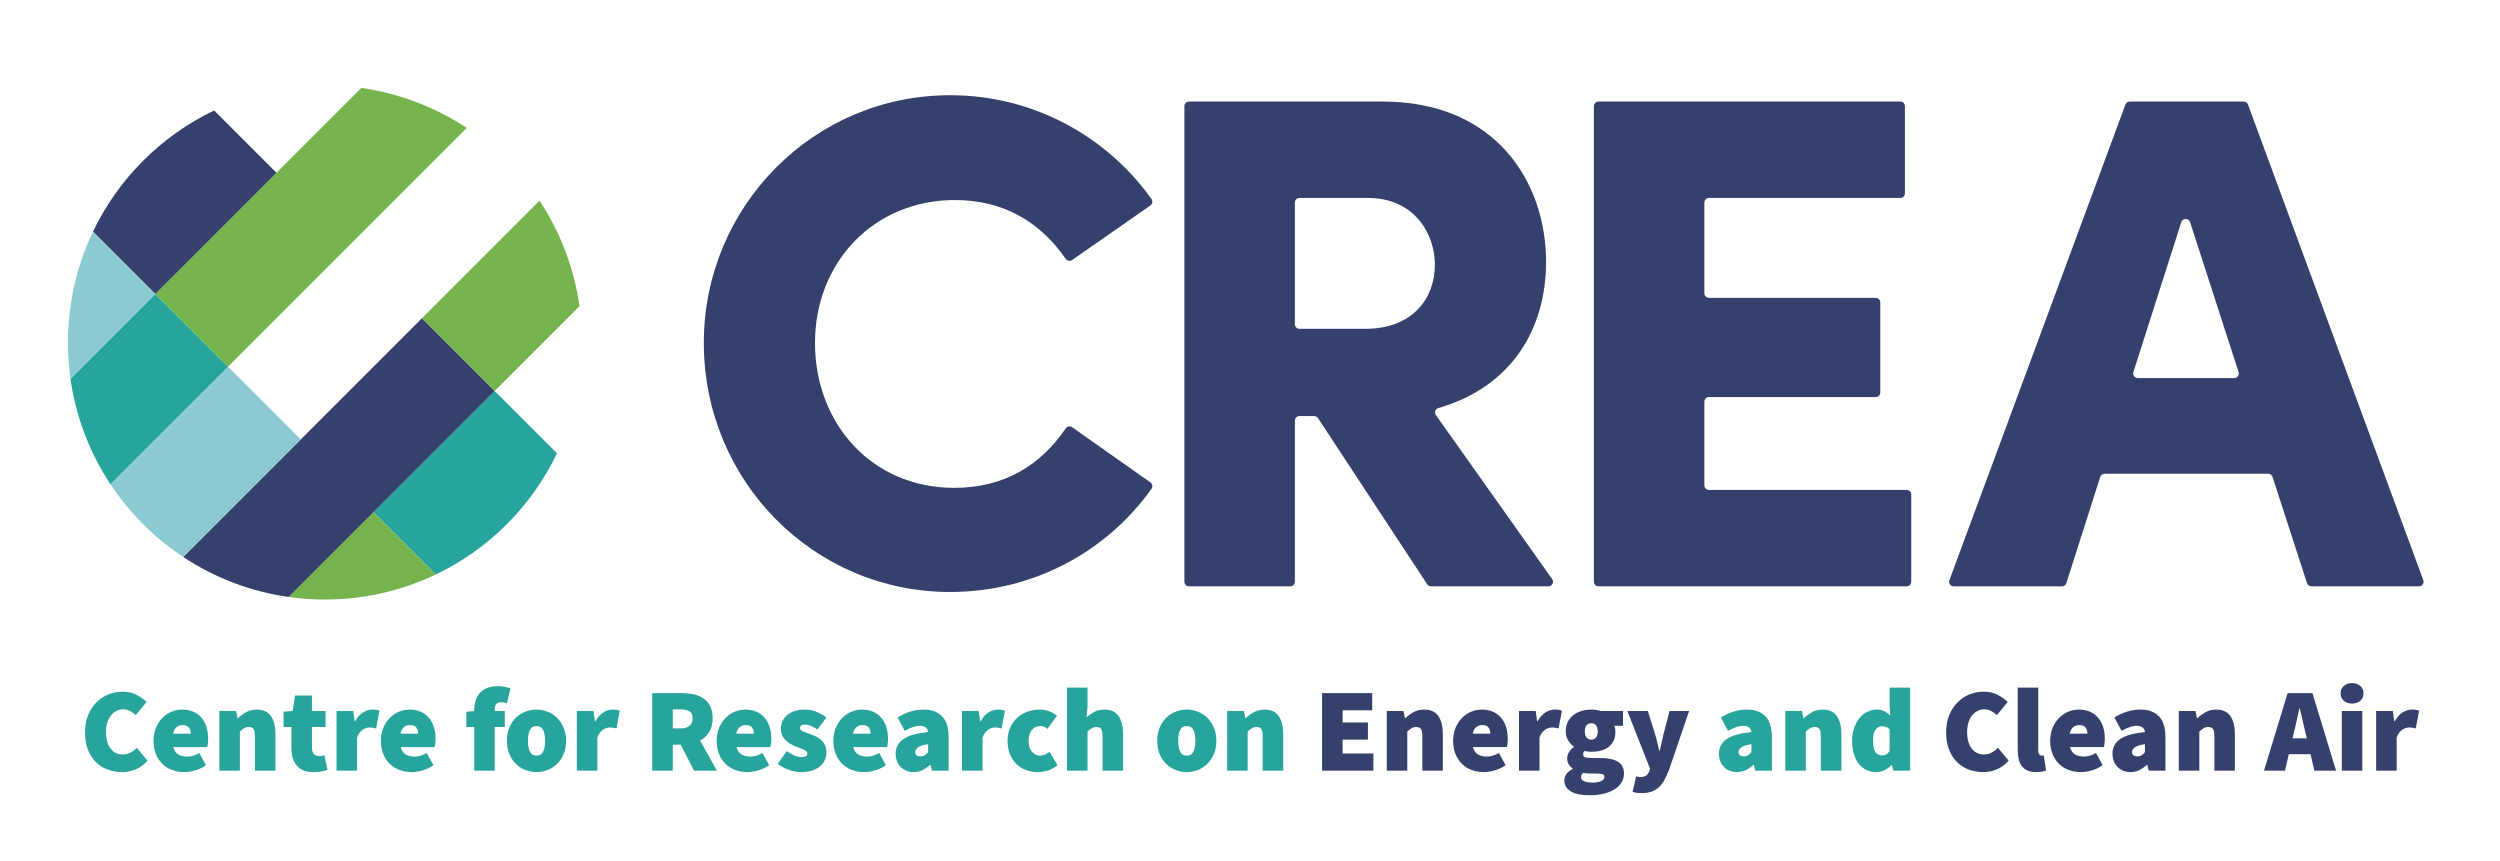
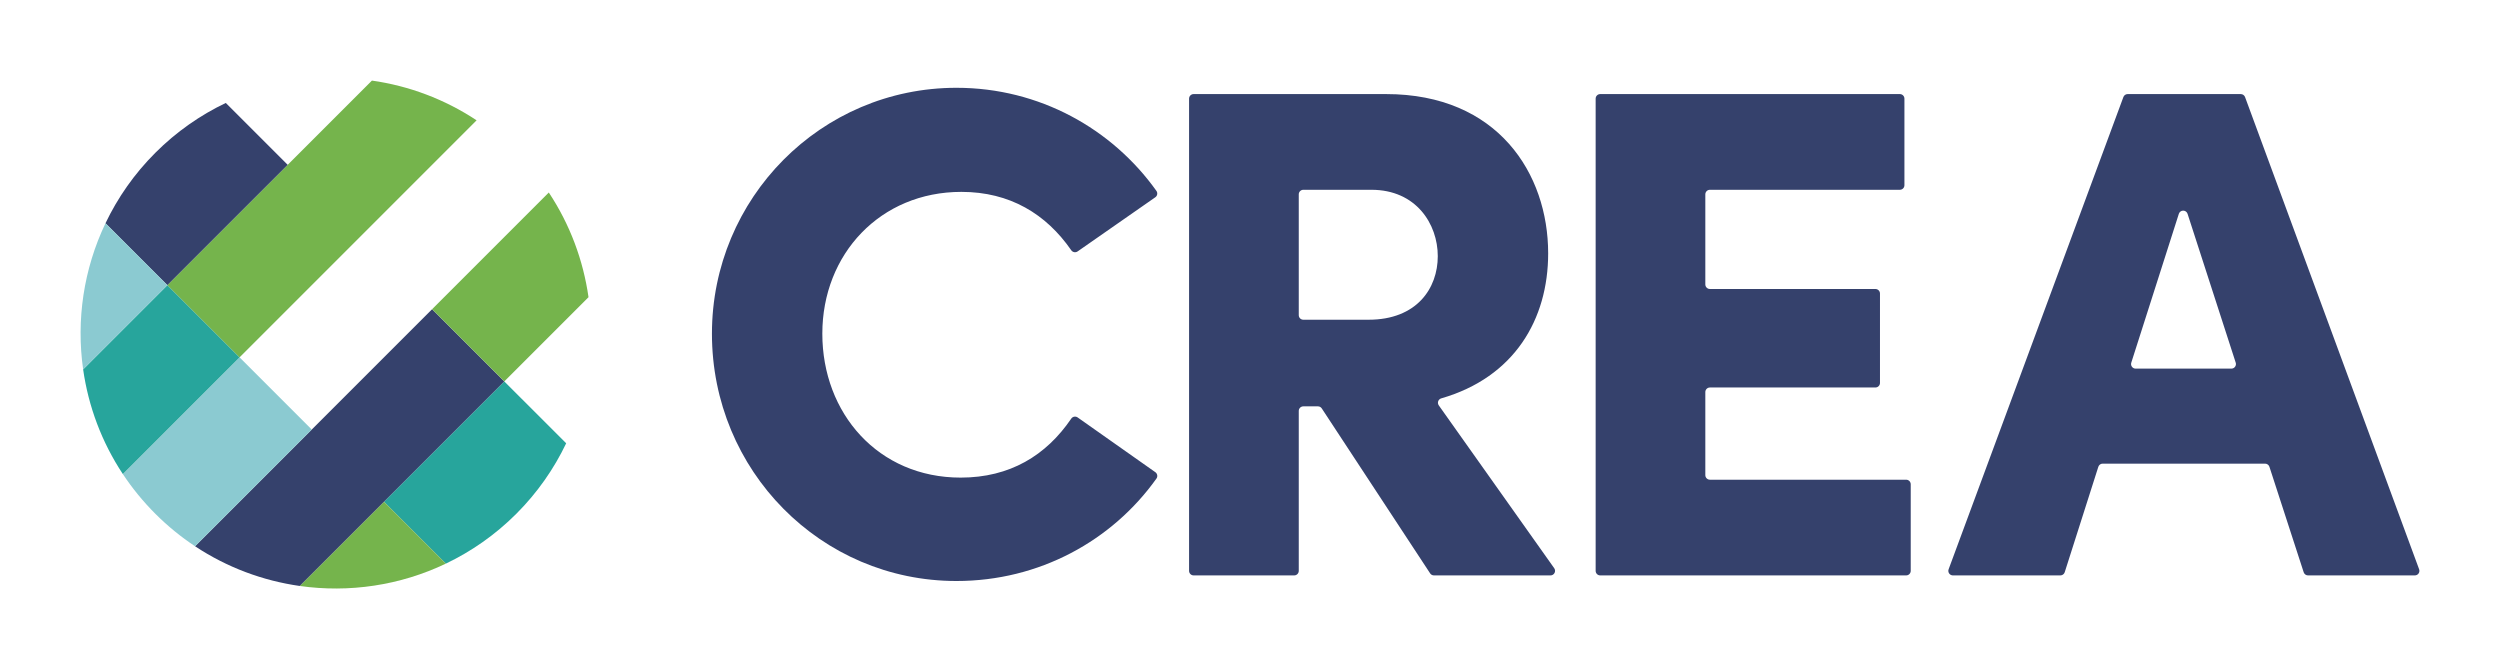
- <svg xmlns="http://www.w3.org/2000/svg" width="100%" height="100%" viewBox="0 0 154 53" xml:space="preserve" style="fill-rule:evenodd;clip-rule:evenodd;stroke-linejoin:round;stroke-miterlimit:2;">
-   <g id="Layer-1">
-     <g>
-       <g>
-         <g>
-           <path d="M30.471,24.083l-7.466,7.465l3.84,3.84c1.581,-0.755 3.063,-1.784 4.373,-3.093c1.309,-1.309 2.338,-2.792 3.093,-4.373l-3.84,-3.839Z" style="fill:#27a59c;fill-rule:nonzero;" />
-           <path d="M17.779,36.774c3.061,0.435 6.223,-0.028 9.066,-1.386l-3.84,-3.84l-5.226,5.226Z" style="fill:#75b44c;fill-rule:nonzero;" />
-           <path d="M11.285,34.31l14.707,-14.707l4.479,4.48l-12.692,12.691c-2.28,-0.324 -4.503,-1.145 -6.494,-2.464Z" style="fill:#35416c;" />
-           <path d="M35.697,18.857c-0.324,-2.281 -1.145,-4.504 -2.464,-6.495l-7.241,7.241l4.479,4.48l5.226,-5.226Z" style="fill:#75b44c;fill-rule:nonzero;" />
-           <path d="M18.526,27.069l-4.479,-4.479l-7.242,7.241c0.577,0.87 1.249,1.697 2.016,2.464c0.767,0.767 1.593,1.438 2.464,2.015l7.241,-7.241Z" style="fill:#8bcad1;fill-rule:nonzero;" />
-           <path d="M4.341,23.336c0.324,2.281 1.145,4.504 2.464,6.495l7.242,-7.241l-4.48,-4.48l-5.226,5.226Z" style="fill:#27a59c;fill-rule:nonzero;" />
-           <path d="M9.567,18.11l12.692,-12.692c2.28,0.324 4.503,1.146 6.494,2.465l-14.706,14.707l-4.48,-4.48Z" style="fill:#75b44c;" />
-           <path d="M9.567,18.11l7.466,-7.465l-3.84,-3.84c-1.581,0.755 -3.063,1.784 -4.372,3.093c-1.31,1.309 -2.339,2.792 -3.093,4.372l3.839,3.84Z" style="fill:#35416c;fill-rule:nonzero;" />
-           <path d="M5.728,14.27c-1.358,2.843 -1.822,6.005 -1.387,9.066l5.226,-5.226l-3.839,-3.84Z" style="fill:#8bcad1;fill-rule:nonzero;" />
-           <path d="M43.355,21.122c0,-8.409 6.762,-15.257 15.171,-15.257c5.142,0 9.658,2.541 12.407,6.398c0.043,0.062 0.06,0.138 0.047,0.212c-0.013,0.074 -0.055,0.14 -0.117,0.183c-0.871,0.608 -3.942,2.747 -4.82,3.359c-0.062,0.043 -0.138,0.059 -0.212,0.046c-0.075,-0.014 -0.141,-0.057 -0.183,-0.119c-1.556,-2.245 -3.803,-3.621 -6.819,-3.621c-5.028,0 -8.625,3.858 -8.625,8.799c0,4.941 3.467,8.929 8.582,8.929c3.058,0 5.306,-1.376 6.862,-3.66c0.042,-0.063 0.109,-0.106 0.183,-0.12c0.075,-0.013 0.152,0.004 0.214,0.047c0.882,0.621 3.953,2.785 4.821,3.397c0.061,0.044 0.103,0.11 0.116,0.184c0.013,0.074 -0.004,0.15 -0.048,0.211c-2.749,3.856 -7.266,6.356 -12.408,6.356c-8.409,0 -15.171,-6.848 -15.171,-15.344" style="fill:#35416c;fill-rule:nonzero;" />
-           <path d="M79.764,19.972c0,0.156 0.126,0.283 0.283,0.283c0.963,0 4.051,0 4.051,0c2.991,0 4.291,-1.951 4.291,-3.944c0,-1.994 -1.343,-4.118 -4.118,-4.118l-4.224,0c-0.075,0 -0.147,0.03 -0.2,0.083c-0.054,0.053 -0.083,0.125 -0.083,0.2c0,1.249 0,6.248 0,7.496Zm1.427,5.786c-0.052,-0.08 -0.141,-0.128 -0.237,-0.128c-0.22,0 -0.63,0 -0.907,0c-0.075,0 -0.147,0.03 -0.2,0.083c-0.054,0.053 -0.083,0.125 -0.083,0.2c0,1.493 0,8.43 0,9.923c0,0.156 -0.127,0.283 -0.284,0.283c-1.107,0 -5.131,0 -6.238,0c-0.157,0 -0.284,-0.127 -0.284,-0.283c0,-2.859 0,-26.439 0,-29.298c0,-0.075 0.03,-0.147 0.083,-0.2c0.053,-0.053 0.125,-0.083 0.201,-0.083l11.94,0c6.935,0 10.056,4.941 10.056,9.883c0,4.089 -2.092,7.687 -6.635,8.997c-0.087,0.025 -0.158,0.091 -0.188,0.177c-0.03,0.086 -0.017,0.182 0.036,0.257c1.113,1.572 5.883,8.298 7.163,10.103c0.061,0.086 0.069,0.2 0.02,0.294c-0.048,0.094 -0.145,0.153 -0.251,0.153c-1.62,0 -6.323,0 -7.231,0c-0.096,0 -0.185,-0.048 -0.237,-0.127c-0.73,-1.112 -5.994,-9.123 -6.724,-10.234Z" style="fill:#35416c;fill-rule:nonzero;" />
-           <path d="M117.449,30.181c0.075,0 0.147,0.03 0.201,0.083c0.053,0.054 0.083,0.126 0.083,0.201l0,5.371c0,0.156 -0.127,0.283 -0.284,0.283c-2.218,0 -16.763,0 -18.981,0c-0.157,0 -0.284,-0.127 -0.284,-0.283c0,-2.859 0,-26.439 0,-29.298c0,-0.156 0.127,-0.283 0.284,-0.283c2.191,0 16.4,0 18.591,0c0.156,0 0.283,0.127 0.283,0.283c0,1.002 0,4.37 0,5.372c0,0.156 -0.127,0.283 -0.283,0.283l-11.786,0c-0.076,0 -0.148,0.03 -0.201,0.083c-0.053,0.053 -0.083,0.125 -0.083,0.2l0,5.589c0,0.075 0.03,0.147 0.083,0.2c0.053,0.053 0.125,0.083 0.201,0.083l10.269,0c0.075,0 0.147,0.03 0.2,0.083c0.054,0.053 0.083,0.125 0.083,0.2c0,1.024 0,4.522 0,5.545c0,0.076 -0.029,0.148 -0.083,0.201c-0.053,0.053 -0.125,0.083 -0.2,0.083c-1.525,0 -8.744,0 -10.269,0c-0.157,0 -0.284,0.127 -0.284,0.283c0,0.975 0,4.18 0,5.155c0,0.156 0.127,0.283 0.284,0.283c1.695,0 10.48,0 12.176,0Z" style="fill:#35416c;fill-rule:nonzero;" />
-           <path d="M137.627,23.289c0.091,0 0.176,-0.043 0.229,-0.116c0.054,-0.074 0.069,-0.168 0.041,-0.254c-0.484,-1.495 -2.297,-7.096 -2.989,-9.237c-0.038,-0.117 -0.147,-0.196 -0.27,-0.196c-0.124,0 -0.232,0.08 -0.27,0.197c-0.684,2.142 -2.474,7.744 -2.951,9.237c-0.028,0.086 -0.013,0.18 0.041,0.253c0.053,0.073 0.138,0.116 0.229,0.116c1.186,0 4.752,0 5.94,0Zm2.361,6.091c-0.038,-0.117 -0.147,-0.196 -0.27,-0.196c-1.334,0 -8.738,0 -10.076,0c-0.123,0 -0.233,0.08 -0.27,0.198c-0.32,1.004 -1.765,5.536 -2.085,6.54c-0.037,0.118 -0.147,0.197 -0.27,0.197c-0.998,0 -5.315,0 -6.668,0c-0.092,0 -0.179,-0.045 -0.232,-0.121c-0.053,-0.076 -0.066,-0.173 -0.033,-0.26c1.222,-3.303 9.979,-26.965 10.843,-29.298c0.041,-0.111 0.147,-0.185 0.266,-0.185c1.049,0 5.966,0 7.017,0c0.118,0 0.224,0.074 0.266,0.185c0.86,2.335 9.583,25.997 10.8,29.298c0.032,0.087 0.02,0.184 -0.033,0.26c-0.053,0.076 -0.14,0.121 -0.233,0.121c-1.347,0 -5.635,0 -6.626,0c-0.123,0 -0.232,-0.079 -0.27,-0.195c-0.325,-1.002 -1.801,-5.542 -2.126,-6.544Z" style="fill:#35416c;fill-rule:nonzero;" />
+ <svg xmlns="http://www.w3.org/2000/svg" width="155.111" height="41.514" viewBox="0 0 155.111 41.514" xml:space="preserve" style="clip-rule:evenodd;fill-rule:evenodd;stroke-linejoin:round;stroke-miterlimit:2" version="1.1" id="svg119">
+   <defs id="defs123" />
+   <g id="Layer-1" transform="translate(0.8169338,-0.418)">
+     <g id="g40">
+       <g id="g38">
+         <g id="g36">
+           <path d="m 30.471,24.083 -7.466,7.465 3.84,3.84 c 1.581,-0.755 3.063,-1.784 4.373,-3.093 1.309,-1.309 2.338,-2.792 3.093,-4.373 z" style="fill:#27a59c;fill-rule:nonzero" id="path10" />
+           <path d="m 17.779,36.774 c 3.061,0.435 6.223,-0.028 9.066,-1.386 l -3.84,-3.84 z" style="fill:#75b44c;fill-rule:nonzero" id="path12" />
+           <path d="m 11.285,34.31 14.707,-14.707 4.479,4.48 -12.692,12.691 C 15.499,36.45 13.276,35.629 11.285,34.31 Z" style="fill:#35416c" id="path14" />
+           <path d="m 35.697,18.857 c -0.324,-2.281 -1.145,-4.504 -2.464,-6.495 l -7.241,7.241 4.479,4.48 z" style="fill:#75b44c;fill-rule:nonzero" id="path16" />
+           <path d="M 18.526,27.069 14.047,22.59 6.805,29.831 c 0.577,0.87 1.249,1.697 2.016,2.464 0.767,0.767 1.593,1.438 2.464,2.015 z" style="fill:#8bcad1;fill-rule:nonzero" id="path18" />
+           <path d="m 4.341,23.336 c 0.324,2.281 1.145,4.504 2.464,6.495 l 7.242,-7.241 -4.48,-4.48 z" style="fill:#27a59c;fill-rule:nonzero" id="path20" />
+           <path d="M 9.567,18.11 22.259,5.418 c 2.28,0.324 4.503,1.146 6.494,2.465 L 14.047,22.59 Z" style="fill:#75b44c" id="path22" />
+           <path d="m 9.567,18.11 7.466,-7.465 -3.84,-3.84 C 11.612,7.56 10.13,8.589 8.821,9.898 7.511,11.207 6.482,12.69 5.728,14.27 Z" style="fill:#35416c;fill-rule:nonzero" id="path24" />
+           <path d="M 5.728,14.27 C 4.37,17.113 3.906,20.275 4.341,23.336 L 9.567,18.11 Z" style="fill:#8bcad1;fill-rule:nonzero" id="path26" />
+           <path d="m 43.355,21.122 c 0,-8.409 6.762,-15.257 15.171,-15.257 5.142,0 9.658,2.541 12.407,6.398 0.043,0.062 0.06,0.138 0.047,0.212 -0.013,0.074 -0.055,0.14 -0.117,0.183 -0.871,0.608 -3.942,2.747 -4.82,3.359 -0.062,0.043 -0.138,0.059 -0.212,0.046 -0.075,-0.014 -0.141,-0.057 -0.183,-0.119 -1.556,-2.245 -3.803,-3.621 -6.819,-3.621 -5.028,0 -8.625,3.858 -8.625,8.799 0,4.941 3.467,8.929 8.582,8.929 3.058,0 5.306,-1.376 6.862,-3.66 0.042,-0.063 0.109,-0.106 0.183,-0.12 0.075,-0.013 0.152,0.004 0.214,0.047 0.882,0.621 3.953,2.785 4.821,3.397 0.061,0.044 0.103,0.11 0.116,0.184 0.013,0.074 -0.004,0.15 -0.048,0.211 -2.749,3.856 -7.266,6.356 -12.408,6.356 -8.409,0 -15.171,-6.848 -15.171,-15.344" style="fill:#35416c;fill-rule:nonzero" id="path28" />
+           <path d="m 79.764,19.972 c 0,0.156 0.126,0.283 0.283,0.283 0.963,0 4.051,0 4.051,0 2.991,0 4.291,-1.951 4.291,-3.944 0,-1.994 -1.343,-4.118 -4.118,-4.118 h -4.224 c -0.075,0 -0.147,0.03 -0.2,0.083 -0.054,0.053 -0.083,0.125 -0.083,0.2 0,1.249 0,6.248 0,7.496 z m 1.427,5.786 c -0.052,-0.08 -0.141,-0.128 -0.237,-0.128 -0.22,0 -0.63,0 -0.907,0 -0.075,0 -0.147,0.03 -0.2,0.083 -0.054,0.053 -0.083,0.125 -0.083,0.2 0,1.493 0,8.43 0,9.923 0,0.156 -0.127,0.283 -0.284,0.283 -1.107,0 -5.131,0 -6.238,0 -0.157,0 -0.284,-0.127 -0.284,-0.283 0,-2.859 0,-26.439 0,-29.298 0,-0.075 0.03,-0.147 0.083,-0.2 0.053,-0.053 0.125,-0.083 0.201,-0.083 h 11.94 c 6.935,0 10.056,4.941 10.056,9.883 0,4.089 -2.092,7.687 -6.635,8.997 -0.087,0.025 -0.158,0.091 -0.188,0.177 -0.03,0.086 -0.017,0.182 0.036,0.257 1.113,1.572 5.883,8.298 7.163,10.103 0.061,0.086 0.069,0.2 0.02,0.294 -0.048,0.094 -0.145,0.153 -0.251,0.153 -1.62,0 -6.323,0 -7.231,0 -0.096,0 -0.185,-0.048 -0.237,-0.127 -0.73,-1.112 -5.994,-9.123 -6.724,-10.234 z" style="fill:#35416c;fill-rule:nonzero" id="path30" />
+           <path d="m 117.449,30.181 c 0.075,0 0.147,0.03 0.201,0.083 0.053,0.054 0.083,0.126 0.083,0.201 v 5.371 c 0,0.156 -0.127,0.283 -0.284,0.283 -2.218,0 -16.763,0 -18.981,0 -0.157,0 -0.284,-0.127 -0.284,-0.283 0,-2.859 0,-26.439 0,-29.298 0,-0.156 0.127,-0.283 0.284,-0.283 2.191,0 16.4,0 18.591,0 0.156,0 0.283,0.127 0.283,0.283 0,1.002 0,4.37 0,5.372 0,0.156 -0.127,0.283 -0.283,0.283 h -11.786 c -0.076,0 -0.148,0.03 -0.201,0.083 -0.053,0.053 -0.083,0.125 -0.083,0.2 v 5.589 c 0,0.075 0.03,0.147 0.083,0.2 0.053,0.053 0.125,0.083 0.201,0.083 h 10.269 c 0.075,0 0.147,0.03 0.2,0.083 0.054,0.053 0.083,0.125 0.083,0.2 0,1.024 0,4.522 0,5.545 0,0.076 -0.029,0.148 -0.083,0.201 -0.053,0.053 -0.125,0.083 -0.2,0.083 -1.525,0 -8.744,0 -10.269,0 -0.157,0 -0.284,0.127 -0.284,0.283 0,0.975 0,4.18 0,5.155 0,0.156 0.127,0.283 0.284,0.283 1.695,0 10.48,0 12.176,0 z" style="fill:#35416c;fill-rule:nonzero" id="path32" />
+           <path d="m 137.627,23.289 c 0.091,0 0.176,-0.043 0.229,-0.116 0.054,-0.074 0.069,-0.168 0.041,-0.254 -0.484,-1.495 -2.297,-7.096 -2.989,-9.237 -0.038,-0.117 -0.147,-0.196 -0.27,-0.196 -0.124,0 -0.232,0.08 -0.27,0.197 -0.684,2.142 -2.474,7.744 -2.951,9.237 -0.028,0.086 -0.013,0.18 0.041,0.253 0.053,0.073 0.138,0.116 0.229,0.116 1.186,0 4.752,0 5.94,0 z m 2.361,6.091 c -0.038,-0.117 -0.147,-0.196 -0.27,-0.196 -1.334,0 -8.738,0 -10.076,0 -0.123,0 -0.233,0.08 -0.27,0.198 -0.32,1.004 -1.765,5.536 -2.085,6.54 -0.037,0.118 -0.147,0.197 -0.27,0.197 -0.998,0 -5.315,0 -6.668,0 -0.092,0 -0.179,-0.045 -0.232,-0.121 -0.053,-0.076 -0.066,-0.173 -0.033,-0.26 1.222,-3.303 9.979,-26.965 10.843,-29.298 0.041,-0.111 0.147,-0.185 0.266,-0.185 1.049,0 5.966,0 7.017,0 0.118,0 0.224,0.074 0.266,0.185 0.86,2.335 9.583,25.997 10.8,29.298 0.032,0.087 0.02,0.184 -0.033,0.26 -0.053,0.076 -0.14,0.121 -0.233,0.121 -1.347,0 -5.635,0 -6.626,0 -0.123,0 -0.232,-0.079 -0.27,-0.195 -0.325,-1.002 -1.801,-5.542 -2.126,-6.544 z" style="fill:#35416c;fill-rule:nonzero" id="path34" />
        </g>
      </g>
    </g>
  </g>
-   <path d="M7.515,47.561c-0.304,0 -0.594,-0.05 -0.871,-0.15c-0.277,-0.101 -0.519,-0.253 -0.728,-0.456c-0.208,-0.203 -0.373,-0.458 -0.496,-0.764c-0.122,-0.307 -0.183,-0.663 -0.183,-1.07c0,-0.402 0.063,-0.758 0.191,-1.069c0.127,-0.311 0.297,-0.574 0.51,-0.787c0.214,-0.213 0.459,-0.376 0.735,-0.489c0.277,-0.112 0.568,-0.169 0.871,-0.169c0.319,0 0.603,0.063 0.853,0.188c0.25,0.125 0.461,0.273 0.632,0.445l-0.661,0.808c-0.118,-0.103 -0.239,-0.187 -0.364,-0.254c-0.125,-0.066 -0.268,-0.099 -0.43,-0.099c-0.142,0 -0.276,0.032 -0.401,0.096c-0.125,0.063 -0.235,0.154 -0.33,0.272c-0.096,0.117 -0.172,0.262 -0.228,0.433c-0.057,0.172 -0.085,0.365 -0.085,0.581c0,0.451 0.094,0.796 0.283,1.036c0.189,0.24 0.437,0.361 0.746,0.361c0.186,0 0.352,-0.041 0.496,-0.122c0.145,-0.081 0.269,-0.177 0.371,-0.29l0.662,0.794c-0.206,0.235 -0.442,0.411 -0.709,0.529c-0.267,0.118 -0.555,0.176 -0.864,0.176Z" style="fill:#27a59c;fill-rule:nonzero;" />
-   <path d="M11.352,47.561c-0.27,0 -0.52,-0.043 -0.75,-0.128c-0.23,-0.086 -0.43,-0.211 -0.599,-0.375c-0.169,-0.164 -0.303,-0.366 -0.401,-0.607c-0.098,-0.24 -0.147,-0.512 -0.147,-0.815c0,-0.299 0.051,-0.568 0.151,-0.805c0.101,-0.238 0.233,-0.44 0.397,-0.607c0.164,-0.166 0.352,-0.294 0.562,-0.382c0.211,-0.088 0.429,-0.132 0.654,-0.132c0.27,0 0.505,0.046 0.706,0.14c0.201,0.093 0.368,0.22 0.5,0.382c0.132,0.161 0.231,0.35 0.298,0.566c0.066,0.215 0.099,0.446 0.099,0.691c0,0.112 -0.006,0.218 -0.019,0.316c-0.012,0.098 -0.023,0.169 -0.033,0.213l-2.094,0c0.058,0.22 0.164,0.373 0.316,0.459c0.151,0.086 0.33,0.129 0.536,0.129c0.128,0 0.251,-0.019 0.371,-0.055c0.12,-0.037 0.247,-0.092 0.379,-0.166l0.411,0.75c-0.2,0.142 -0.422,0.249 -0.665,0.32c-0.242,0.071 -0.466,0.106 -0.672,0.106Zm-0.691,-2.366l1.088,0c0,-0.142 -0.036,-0.266 -0.107,-0.372c-0.071,-0.105 -0.202,-0.158 -0.393,-0.158c-0.142,0 -0.266,0.042 -0.371,0.125c-0.106,0.084 -0.178,0.218 -0.217,0.405Z" style="fill:#27a59c;fill-rule:nonzero;" />
-   <path d="M13.513,47.473l0,-3.675l1.029,0l0.088,0.441l0.029,0c0.147,-0.142 0.315,-0.266 0.504,-0.371c0.188,-0.105 0.408,-0.158 0.658,-0.158c0.401,0 0.693,0.136 0.874,0.408c0.181,0.272 0.272,0.636 0.272,1.091l0,2.264l-1.264,0l0,-2.102c0,-0.235 -0.029,-0.392 -0.088,-0.47c-0.059,-0.079 -0.152,-0.118 -0.28,-0.118c-0.117,0 -0.215,0.025 -0.294,0.074c-0.078,0.049 -0.166,0.117 -0.264,0.205l0,2.411l-1.264,0Z" style="fill:#27a59c;fill-rule:nonzero;" />
-   <path d="M19.304,47.561c-0.24,0 -0.444,-0.035 -0.613,-0.106c-0.169,-0.071 -0.309,-0.173 -0.419,-0.305c-0.11,-0.133 -0.191,-0.291 -0.243,-0.474c-0.051,-0.184 -0.077,-0.389 -0.077,-0.614l0,-1.279l-0.485,0l0,-0.941l0.559,-0.044l0.147,-0.955l1.043,0l0,0.955l0.838,0l0,0.985l-0.838,0l0,1.257c0,0.206 0.044,0.347 0.133,0.423c0.088,0.075 0.191,0.113 0.308,0.113c0.059,0 0.117,-0.006 0.173,-0.018c0.056,-0.012 0.107,-0.026 0.151,-0.04l0.191,0.911c-0.098,0.029 -0.216,0.059 -0.353,0.088c-0.137,0.03 -0.309,0.044 -0.515,0.044Z" style="fill:#27a59c;fill-rule:nonzero;" />
-   <path d="M20.73,47.473l0,-3.675l1.029,0l0.089,0.632l0.029,0c0.137,-0.25 0.3,-0.432 0.489,-0.547c0.188,-0.115 0.373,-0.173 0.555,-0.173c0.112,0 0.203,0.006 0.272,0.018c0.068,0.013 0.129,0.031 0.183,0.055l-0.205,1.088c-0.069,-0.014 -0.134,-0.028 -0.195,-0.04c-0.061,-0.012 -0.134,-0.019 -0.217,-0.019c-0.132,0 -0.271,0.046 -0.415,0.136c-0.145,0.091 -0.261,0.252 -0.349,0.482l0,2.043l-1.265,0Z" style="fill:#27a59c;fill-rule:nonzero;" />
-   <path d="M25.361,47.561c-0.27,0 -0.52,-0.043 -0.75,-0.128c-0.23,-0.086 -0.43,-0.211 -0.599,-0.375c-0.169,-0.164 -0.302,-0.366 -0.4,-0.607c-0.098,-0.24 -0.147,-0.512 -0.147,-0.815c0,-0.299 0.05,-0.568 0.15,-0.805c0.101,-0.238 0.233,-0.44 0.397,-0.607c0.164,-0.166 0.352,-0.294 0.562,-0.382c0.211,-0.088 0.429,-0.132 0.655,-0.132c0.269,0 0.504,0.046 0.705,0.14c0.201,0.093 0.368,0.22 0.5,0.382c0.132,0.161 0.231,0.35 0.298,0.566c0.066,0.215 0.099,0.446 0.099,0.691c0,0.112 -0.006,0.218 -0.019,0.316c-0.012,0.098 -0.023,0.169 -0.033,0.213l-2.094,0c0.058,0.22 0.164,0.373 0.316,0.459c0.152,0.086 0.33,0.129 0.536,0.129c0.128,0 0.251,-0.019 0.371,-0.055c0.12,-0.037 0.247,-0.092 0.379,-0.166l0.412,0.75c-0.201,0.142 -0.423,0.249 -0.666,0.32c-0.242,0.071 -0.466,0.106 -0.672,0.106Zm-0.691,-2.366l1.088,0c0,-0.142 -0.036,-0.266 -0.107,-0.372c-0.071,-0.105 -0.202,-0.158 -0.393,-0.158c-0.142,0 -0.266,0.042 -0.371,0.125c-0.106,0.084 -0.178,0.218 -0.217,0.405Z" style="fill:#27a59c;fill-rule:nonzero;" />
-   <path d="M29.212,47.473l0,-2.69l-0.485,0l0,-0.941l0.485,-0.037l0,-0.051c0,-0.196 0.025,-0.383 0.074,-0.562c0.049,-0.179 0.131,-0.337 0.246,-0.474c0.115,-0.138 0.265,-0.247 0.448,-0.327c0.184,-0.081 0.413,-0.122 0.688,-0.122c0.171,0 0.323,0.015 0.455,0.044c0.133,0.03 0.24,0.059 0.324,0.089l-0.221,0.926c-0.059,-0.025 -0.12,-0.043 -0.184,-0.055c-0.063,-0.013 -0.125,-0.019 -0.183,-0.019c-0.118,0 -0.211,0.033 -0.28,0.099c-0.068,0.067 -0.103,0.185 -0.103,0.357l0,0.088l0.618,0l0,0.985l-0.618,0l0,2.69l-1.264,0Z" style="fill:#27a59c;fill-rule:nonzero;" />
-   <path d="M33.049,47.561c-0.235,0 -0.463,-0.043 -0.684,-0.128c-0.22,-0.086 -0.415,-0.211 -0.584,-0.375c-0.169,-0.164 -0.304,-0.366 -0.404,-0.607c-0.101,-0.24 -0.151,-0.512 -0.151,-0.815c0,-0.304 0.05,-0.576 0.151,-0.816c0.1,-0.24 0.235,-0.442 0.404,-0.607c0.169,-0.164 0.364,-0.289 0.584,-0.374c0.221,-0.086 0.449,-0.129 0.684,-0.129c0.235,0 0.462,0.043 0.68,0.129c0.218,0.085 0.411,0.21 0.58,0.374c0.17,0.165 0.305,0.367 0.408,0.607c0.103,0.24 0.155,0.512 0.155,0.816c0,0.303 -0.052,0.575 -0.155,0.815c-0.103,0.241 -0.238,0.443 -0.408,0.607c-0.169,0.164 -0.362,0.289 -0.58,0.375c-0.218,0.085 -0.445,0.128 -0.68,0.128Zm0,-1.014c0.191,0 0.327,-0.082 0.408,-0.246c0.081,-0.164 0.121,-0.386 0.121,-0.665c0,-0.28 -0.04,-0.501 -0.121,-0.666c-0.081,-0.164 -0.217,-0.246 -0.408,-0.246c-0.191,0 -0.327,0.082 -0.408,0.246c-0.081,0.165 -0.121,0.386 -0.121,0.666c0,0.279 0.04,0.501 0.121,0.665c0.081,0.164 0.217,0.246 0.408,0.246Z" style="fill:#27a59c;fill-rule:nonzero;" />
-   <path d="M35.533,47.473l0,-3.675l1.029,0l0.088,0.632l0.03,0c0.137,-0.25 0.3,-0.432 0.489,-0.547c0.188,-0.115 0.373,-0.173 0.555,-0.173c0.112,0 0.203,0.006 0.271,0.018c0.069,0.013 0.13,0.031 0.184,0.055l-0.206,1.088c-0.068,-0.014 -0.133,-0.028 -0.194,-0.04c-0.062,-0.012 -0.134,-0.019 -0.217,-0.019c-0.132,0 -0.271,0.046 -0.415,0.136c-0.145,0.091 -0.261,0.252 -0.35,0.482l0,2.043l-1.264,0Z" style="fill:#27a59c;fill-rule:nonzero;" />
-   <path d="M40.178,47.473l0,-4.777l1.809,0c0.254,0 0.498,0.024 0.731,0.073c0.233,0.049 0.436,0.132 0.61,0.25c0.174,0.118 0.312,0.276 0.415,0.474c0.103,0.199 0.155,0.447 0.155,0.746c0,0.343 -0.07,0.627 -0.21,0.853c-0.14,0.225 -0.327,0.402 -0.562,0.529l1.036,1.852l-1.411,0l-0.823,-1.602l-0.485,0l0,1.602l-1.265,0Zm1.265,-2.602l0.455,0c0.51,0 0.765,-0.21 0.765,-0.632c0,-0.206 -0.065,-0.348 -0.195,-0.426c-0.13,-0.079 -0.32,-0.118 -0.57,-0.118l-0.455,0l0,1.176Z" style="fill:#27a59c;fill-rule:nonzero;" />
-   <path d="M46.044,47.561c-0.27,0 -0.52,-0.043 -0.75,-0.128c-0.23,-0.086 -0.43,-0.211 -0.599,-0.375c-0.169,-0.164 -0.303,-0.366 -0.401,-0.607c-0.098,-0.24 -0.147,-0.512 -0.147,-0.815c0,-0.299 0.051,-0.568 0.151,-0.805c0.101,-0.238 0.233,-0.44 0.397,-0.607c0.164,-0.166 0.352,-0.294 0.562,-0.382c0.211,-0.088 0.429,-0.132 0.654,-0.132c0.27,0 0.505,0.046 0.706,0.14c0.201,0.093 0.368,0.22 0.5,0.382c0.132,0.161 0.231,0.35 0.298,0.566c0.066,0.215 0.099,0.446 0.099,0.691c0,0.112 -0.006,0.218 -0.019,0.316c-0.012,0.098 -0.023,0.169 -0.033,0.213l-2.094,0c0.058,0.22 0.164,0.373 0.316,0.459c0.151,0.086 0.33,0.129 0.536,0.129c0.128,0 0.251,-0.019 0.371,-0.055c0.12,-0.037 0.247,-0.092 0.379,-0.166l0.411,0.75c-0.2,0.142 -0.422,0.249 -0.665,0.32c-0.242,0.071 -0.466,0.106 -0.672,0.106Zm-0.691,-2.366l1.088,0c0,-0.142 -0.036,-0.266 -0.107,-0.372c-0.071,-0.105 -0.202,-0.158 -0.393,-0.158c-0.142,0 -0.266,0.042 -0.371,0.125c-0.106,0.084 -0.178,0.218 -0.217,0.405Z" style="fill:#27a59c;fill-rule:nonzero;" />
-   <path d="M49.337,47.561c-0.236,0 -0.484,-0.046 -0.746,-0.139c-0.263,-0.093 -0.489,-0.218 -0.68,-0.375l0.558,-0.779c0.333,0.245 0.632,0.367 0.897,0.367c0.132,0 0.227,-0.018 0.283,-0.055c0.056,-0.037 0.084,-0.092 0.084,-0.165c0,-0.049 -0.019,-0.092 -0.058,-0.129c-0.04,-0.037 -0.092,-0.071 -0.158,-0.103c-0.067,-0.032 -0.141,-0.062 -0.225,-0.092c-0.083,-0.029 -0.171,-0.063 -0.264,-0.103c-0.108,-0.044 -0.217,-0.096 -0.327,-0.158c-0.11,-0.061 -0.21,-0.136 -0.298,-0.224c-0.088,-0.088 -0.16,-0.19 -0.217,-0.305c-0.056,-0.115 -0.084,-0.248 -0.084,-0.4c0,-0.182 0.035,-0.346 0.106,-0.493c0.071,-0.147 0.171,-0.272 0.298,-0.375c0.127,-0.103 0.281,-0.182 0.459,-0.239c0.179,-0.056 0.376,-0.084 0.592,-0.084c0.304,0 0.565,0.05 0.783,0.151c0.218,0.1 0.408,0.212 0.569,0.334l-0.558,0.75c-0.132,-0.098 -0.262,-0.174 -0.39,-0.228c-0.127,-0.054 -0.247,-0.081 -0.36,-0.081c-0.215,0 -0.323,0.069 -0.323,0.206c0,0.049 0.018,0.09 0.055,0.125c0.037,0.034 0.087,0.066 0.151,0.095c0.063,0.03 0.137,0.058 0.22,0.085c0.083,0.027 0.172,0.057 0.265,0.092c0.107,0.039 0.218,0.088 0.33,0.147c0.113,0.059 0.215,0.131 0.305,0.217c0.091,0.085 0.165,0.188 0.221,0.308c0.056,0.12 0.084,0.264 0.084,0.43c0,0.172 -0.034,0.332 -0.102,0.482c-0.069,0.149 -0.17,0.279 -0.302,0.389c-0.132,0.11 -0.296,0.196 -0.492,0.257c-0.196,0.062 -0.422,0.092 -0.676,0.092Z" style="fill:#27a59c;fill-rule:nonzero;" />
-   <path d="M53.232,47.561c-0.269,0 -0.519,-0.043 -0.75,-0.128c-0.23,-0.086 -0.43,-0.211 -0.599,-0.375c-0.169,-0.164 -0.302,-0.366 -0.4,-0.607c-0.098,-0.24 -0.147,-0.512 -0.147,-0.815c0,-0.299 0.05,-0.568 0.15,-0.805c0.101,-0.238 0.233,-0.44 0.397,-0.607c0.164,-0.166 0.352,-0.294 0.563,-0.382c0.21,-0.088 0.428,-0.132 0.654,-0.132c0.269,0 0.504,0.046 0.705,0.14c0.201,0.093 0.368,0.22 0.5,0.382c0.132,0.161 0.232,0.35 0.298,0.566c0.066,0.215 0.099,0.446 0.099,0.691c0,0.112 -0.006,0.218 -0.018,0.316c-0.013,0.098 -0.024,0.169 -0.033,0.213l-2.095,0c0.059,0.22 0.164,0.373 0.316,0.459c0.152,0.086 0.331,0.129 0.536,0.129c0.128,0 0.252,-0.019 0.372,-0.055c0.12,-0.037 0.246,-0.092 0.378,-0.166l0.412,0.75c-0.201,0.142 -0.423,0.249 -0.665,0.32c-0.243,0.071 -0.467,0.106 -0.673,0.106Zm-0.691,-2.366l1.088,0c0,-0.142 -0.036,-0.266 -0.107,-0.372c-0.071,-0.105 -0.202,-0.158 -0.393,-0.158c-0.142,0 -0.266,0.042 -0.371,0.125c-0.105,0.084 -0.178,0.218 -0.217,0.405Z" style="fill:#27a59c;fill-rule:nonzero;" />
-   <path d="M56.275,47.561c-0.172,0 -0.326,-0.03 -0.463,-0.092c-0.137,-0.061 -0.254,-0.143 -0.349,-0.246c-0.096,-0.103 -0.168,-0.223 -0.217,-0.36c-0.049,-0.137 -0.074,-0.282 -0.074,-0.434c0,-0.382 0.157,-0.682 0.471,-0.9c0.313,-0.218 0.823,-0.364 1.529,-0.437c-0.03,-0.255 -0.201,-0.382 -0.515,-0.382c-0.132,0 -0.272,0.025 -0.419,0.077c-0.147,0.051 -0.316,0.128 -0.507,0.231l-0.441,-0.823c0.26,-0.157 0.522,-0.277 0.786,-0.36c0.265,-0.083 0.542,-0.125 0.831,-0.125c0.475,0 0.849,0.136 1.121,0.408c0.272,0.272 0.408,0.709 0.408,1.312l0,2.043l-1.029,0l-0.088,-0.353l-0.03,0c-0.147,0.133 -0.302,0.239 -0.466,0.32c-0.165,0.081 -0.347,0.121 -0.548,0.121Zm0.441,-0.97c0.103,0 0.187,-0.023 0.254,-0.07c0.066,-0.046 0.133,-0.106 0.202,-0.18l0,-0.5c-0.304,0.045 -0.512,0.111 -0.625,0.199c-0.113,0.088 -0.169,0.184 -0.169,0.287c0,0.176 0.113,0.264 0.338,0.264Z" style="fill:#27a59c;fill-rule:nonzero;" />
-   <path d="M59.259,47.473l0,-3.675l1.029,0l0.088,0.632l0.03,0c0.137,-0.25 0.3,-0.432 0.488,-0.547c0.189,-0.115 0.374,-0.173 0.555,-0.173c0.113,0 0.204,0.006 0.272,0.018c0.069,0.013 0.13,0.031 0.184,0.055l-0.206,1.088c-0.068,-0.014 -0.133,-0.028 -0.195,-0.04c-0.061,-0.012 -0.133,-0.019 -0.216,-0.019c-0.133,0 -0.271,0.046 -0.416,0.136c-0.144,0.091 -0.261,0.252 -0.349,0.482l0,2.043l-1.264,0Z" style="fill:#27a59c;fill-rule:nonzero;" />
-   <path d="M63.919,47.561c-0.26,0 -0.502,-0.043 -0.728,-0.128c-0.225,-0.086 -0.421,-0.211 -0.588,-0.375c-0.166,-0.164 -0.297,-0.366 -0.393,-0.607c-0.095,-0.24 -0.143,-0.512 -0.143,-0.815c0,-0.304 0.054,-0.576 0.161,-0.816c0.108,-0.24 0.253,-0.442 0.434,-0.607c0.181,-0.164 0.391,-0.289 0.629,-0.374c0.237,-0.086 0.486,-0.129 0.746,-0.129c0.22,0 0.418,0.034 0.595,0.103c0.176,0.068 0.336,0.162 0.478,0.279l-0.588,0.809c-0.084,-0.069 -0.156,-0.116 -0.217,-0.14c-0.061,-0.025 -0.126,-0.037 -0.195,-0.037c-0.235,0 -0.419,0.082 -0.551,0.246c-0.133,0.165 -0.199,0.386 -0.199,0.666c0,0.279 0.068,0.501 0.202,0.665c0.135,0.164 0.303,0.246 0.504,0.246c0.103,0 0.205,-0.022 0.305,-0.066c0.1,-0.044 0.195,-0.101 0.283,-0.169l0.485,0.823c-0.186,0.162 -0.388,0.273 -0.606,0.334c-0.218,0.062 -0.423,0.092 -0.614,0.092Z" style="fill:#27a59c;fill-rule:nonzero;" />
-   <path d="M65.727,47.473l0,-5.115l1.264,0l0,1.19l-0.059,0.632c0.128,-0.112 0.281,-0.219 0.46,-0.319c0.179,-0.101 0.393,-0.151 0.643,-0.151c0.402,0 0.693,0.136 0.875,0.408c0.181,0.272 0.272,0.636 0.272,1.091l0,2.264l-1.265,0l0,-2.102c0,-0.235 -0.029,-0.392 -0.088,-0.47c-0.059,-0.079 -0.152,-0.118 -0.279,-0.118c-0.118,0 -0.216,0.025 -0.294,0.074c-0.079,0.049 -0.167,0.117 -0.265,0.205l0,2.411l-1.264,0Z" style="fill:#27a59c;fill-rule:nonzero;" />
-   <path d="M73.106,47.561c-0.235,0 -0.463,-0.043 -0.683,-0.128c-0.221,-0.086 -0.415,-0.211 -0.584,-0.375c-0.169,-0.164 -0.304,-0.366 -0.405,-0.607c-0.1,-0.24 -0.15,-0.512 -0.15,-0.815c0,-0.304 0.05,-0.576 0.15,-0.816c0.101,-0.24 0.236,-0.442 0.405,-0.607c0.169,-0.164 0.363,-0.289 0.584,-0.374c0.22,-0.086 0.448,-0.129 0.683,-0.129c0.236,0 0.462,0.043 0.68,0.129c0.218,0.085 0.412,0.21 0.581,0.374c0.169,0.165 0.305,0.367 0.408,0.607c0.103,0.24 0.154,0.512 0.154,0.816c0,0.303 -0.051,0.575 -0.154,0.815c-0.103,0.241 -0.239,0.443 -0.408,0.607c-0.169,0.164 -0.363,0.289 -0.581,0.375c-0.218,0.085 -0.444,0.128 -0.68,0.128Zm0,-1.014c0.192,0 0.328,-0.082 0.408,-0.246c0.081,-0.164 0.122,-0.386 0.122,-0.665c0,-0.28 -0.041,-0.501 -0.122,-0.666c-0.08,-0.164 -0.216,-0.246 -0.408,-0.246c-0.191,0 -0.327,0.082 -0.407,0.246c-0.081,0.165 -0.122,0.386 -0.122,0.666c0,0.279 0.041,0.501 0.122,0.665c0.08,0.164 0.216,0.246 0.407,0.246Z" style="fill:#27a59c;fill-rule:nonzero;" />
-   <path d="M75.591,47.473l0,-3.675l1.029,0l0.088,0.441l0.029,0c0.147,-0.142 0.315,-0.266 0.504,-0.371c0.188,-0.105 0.408,-0.158 0.658,-0.158c0.401,0 0.693,0.136 0.874,0.408c0.182,0.272 0.272,0.636 0.272,1.091l0,2.264l-1.264,0l0,-2.102c0,-0.235 -0.029,-0.392 -0.088,-0.47c-0.059,-0.079 -0.152,-0.118 -0.279,-0.118c-0.118,0 -0.216,0.025 -0.294,0.074c-0.079,0.049 -0.167,0.117 -0.265,0.205l0,2.411l-1.264,0Z" style="fill:#27a59c;fill-rule:nonzero;" />
-   <g>
-     <path d="M81.441,47.473l0,-4.777l3.087,0l0,1.058l-1.822,0l0,0.75l1.558,0l0,1.058l-1.558,0l0,0.853l1.896,0l0,1.058l-3.161,0Z" style="fill:#35416c;fill-rule:nonzero;" />
-     <path d="M85.425,47.473l0,-3.675l1.029,0l0.088,0.441l0.03,0c0.147,-0.142 0.314,-0.266 0.503,-0.371c0.189,-0.105 0.408,-0.158 0.658,-0.158c0.402,0 0.693,0.136 0.875,0.408c0.181,0.272 0.272,0.636 0.272,1.091l0,2.264l-1.265,0l0,-2.102c0,-0.235 -0.029,-0.392 -0.088,-0.47c-0.059,-0.079 -0.152,-0.118 -0.279,-0.118c-0.118,0 -0.216,0.025 -0.294,0.074c-0.079,0.049 -0.167,0.117 -0.265,0.205l0,2.411l-1.264,0Z" style="fill:#35416c;fill-rule:nonzero;" />
-     <path d="M91.408,47.561c-0.27,0 -0.519,-0.043 -0.75,-0.128c-0.23,-0.086 -0.43,-0.211 -0.599,-0.375c-0.169,-0.164 -0.302,-0.366 -0.4,-0.607c-0.098,-0.24 -0.147,-0.512 -0.147,-0.815c0,-0.299 0.05,-0.568 0.15,-0.805c0.101,-0.238 0.233,-0.44 0.397,-0.607c0.164,-0.166 0.352,-0.294 0.562,-0.382c0.211,-0.088 0.429,-0.132 0.655,-0.132c0.269,0 0.504,0.046 0.705,0.14c0.201,0.093 0.368,0.22 0.5,0.382c0.132,0.161 0.232,0.35 0.298,0.566c0.066,0.215 0.099,0.446 0.099,0.691c0,0.112 -0.006,0.218 -0.018,0.316c-0.013,0.098 -0.024,0.169 -0.034,0.213l-2.094,0c0.059,0.22 0.164,0.373 0.316,0.459c0.152,0.086 0.331,0.129 0.536,0.129c0.128,0 0.251,-0.019 0.372,-0.055c0.12,-0.037 0.246,-0.092 0.378,-0.166l0.412,0.75c-0.201,0.142 -0.423,0.249 -0.666,0.32c-0.242,0.071 -0.466,0.106 -0.672,0.106Zm-0.691,-2.366l1.088,0c0,-0.142 -0.036,-0.266 -0.107,-0.372c-0.071,-0.105 -0.202,-0.158 -0.393,-0.158c-0.142,0 -0.266,0.042 -0.371,0.125c-0.105,0.084 -0.178,0.218 -0.217,0.405Z" style="fill:#35416c;fill-rule:nonzero;" />
-     <path d="M93.569,47.473l0,-3.675l1.029,0l0.088,0.632l0.029,0c0.138,-0.25 0.301,-0.432 0.489,-0.547c0.189,-0.115 0.374,-0.173 0.555,-0.173c0.113,0 0.203,0.006 0.272,0.018c0.069,0.013 0.13,0.031 0.184,0.055l-0.206,1.088c-0.069,-0.014 -0.133,-0.028 -0.195,-0.04c-0.061,-0.012 -0.133,-0.019 -0.217,-0.019c-0.132,0 -0.27,0.046 -0.415,0.136c-0.144,0.091 -0.261,0.252 -0.349,0.482l0,2.043l-1.264,0Z" style="fill:#35416c;fill-rule:nonzero;" />
-     <path d="M97.905,48.987c-0.21,0 -0.409,-0.016 -0.595,-0.048c-0.186,-0.031 -0.349,-0.084 -0.489,-0.158c-0.139,-0.073 -0.251,-0.167 -0.334,-0.283c-0.084,-0.115 -0.125,-0.256 -0.125,-0.422c0,-0.289 0.171,-0.524 0.514,-0.706l0,-0.029c-0.098,-0.069 -0.179,-0.152 -0.242,-0.25c-0.064,-0.098 -0.096,-0.225 -0.096,-0.382c0,-0.128 0.037,-0.253 0.11,-0.375c0.074,-0.123 0.174,-0.228 0.302,-0.316l0,-0.03c-0.132,-0.088 -0.249,-0.213 -0.349,-0.374c-0.101,-0.162 -0.151,-0.351 -0.151,-0.566c0,-0.226 0.044,-0.423 0.132,-0.592c0.089,-0.169 0.206,-0.309 0.353,-0.419c0.147,-0.11 0.315,-0.192 0.504,-0.246c0.188,-0.054 0.383,-0.081 0.584,-0.081c0.216,0 0.412,0.029 0.588,0.088l1.367,0l0,0.912l-0.529,0c0.015,0.044 0.028,0.1 0.04,0.169c0.013,0.068 0.019,0.139 0.019,0.213c0,0.215 -0.04,0.4 -0.118,0.555c-0.078,0.154 -0.184,0.28 -0.316,0.378c-0.132,0.098 -0.289,0.17 -0.47,0.217c-0.182,0.047 -0.375,0.07 -0.581,0.07c-0.123,0 -0.26,-0.017 -0.412,-0.052c-0.039,0.035 -0.063,0.065 -0.073,0.092c-0.01,0.027 -0.015,0.068 -0.015,0.122c0,0.083 0.039,0.14 0.118,0.172c0.078,0.032 0.21,0.048 0.397,0.048l0.551,0c0.46,0 0.817,0.075 1.069,0.224c0.253,0.15 0.379,0.393 0.379,0.732c0,0.2 -0.05,0.383 -0.151,0.547c-0.1,0.164 -0.242,0.305 -0.426,0.423c-0.184,0.117 -0.407,0.208 -0.669,0.272c-0.262,0.063 -0.557,0.095 -0.886,0.095Zm0.118,-3.425c0.118,0 0.213,-0.042 0.287,-0.125c0.073,-0.083 0.11,-0.213 0.11,-0.389c0,-0.172 -0.037,-0.298 -0.11,-0.379c-0.074,-0.081 -0.169,-0.121 -0.287,-0.121c-0.118,0 -0.213,0.04 -0.287,0.121c-0.073,0.081 -0.11,0.207 -0.11,0.379c0,0.176 0.037,0.306 0.11,0.389c0.074,0.083 0.169,0.125 0.287,0.125Zm0.088,2.646c0.206,0 0.377,-0.03 0.515,-0.092c0.137,-0.061 0.205,-0.143 0.205,-0.246c0,-0.098 -0.042,-0.159 -0.128,-0.184c-0.086,-0.024 -0.207,-0.036 -0.364,-0.036l-0.287,0c-0.147,0 -0.258,-0.004 -0.334,-0.011c-0.076,-0.008 -0.141,-0.019 -0.195,-0.034c-0.044,0.045 -0.077,0.086 -0.099,0.125c-0.022,0.04 -0.033,0.086 -0.033,0.14c0,0.118 0.066,0.203 0.198,0.257c0.133,0.054 0.307,0.081 0.522,0.081Z" style="fill:#35416c;fill-rule:nonzero;" />
-     <path d="M101.125,48.855c-0.128,0 -0.232,-0.006 -0.313,-0.018c-0.081,-0.013 -0.163,-0.031 -0.246,-0.056l0.221,-0.955c0.034,0.01 0.072,0.02 0.113,0.029c0.042,0.01 0.083,0.015 0.122,0.015c0.171,0 0.3,-0.033 0.386,-0.099c0.085,-0.066 0.148,-0.156 0.187,-0.268l0.044,-0.162l-1.396,-3.543l1.264,0l0.441,1.411c0.054,0.172 0.1,0.342 0.139,0.511c0.04,0.169 0.081,0.347 0.125,0.533l0.03,0c0.039,-0.176 0.077,-0.35 0.114,-0.522c0.037,-0.171 0.077,-0.345 0.121,-0.522l0.368,-1.411l1.205,0l-1.235,3.616c-0.098,0.25 -0.197,0.466 -0.298,0.647c-0.1,0.181 -0.216,0.331 -0.349,0.448c-0.132,0.118 -0.283,0.205 -0.452,0.261c-0.169,0.057 -0.366,0.085 -0.591,0.085Z" style="fill:#35416c;fill-rule:nonzero;" />
-   </g>
-   <path d="M106.99,47.561c-0.172,0 -0.326,-0.03 -0.463,-0.092c-0.137,-0.061 -0.254,-0.143 -0.349,-0.246c-0.096,-0.103 -0.168,-0.223 -0.217,-0.36c-0.049,-0.137 -0.074,-0.282 -0.074,-0.434c0,-0.382 0.157,-0.682 0.471,-0.9c0.313,-0.218 0.823,-0.364 1.529,-0.437c-0.03,-0.255 -0.201,-0.382 -0.515,-0.382c-0.132,0 -0.272,0.025 -0.419,0.077c-0.147,0.051 -0.316,0.128 -0.507,0.231l-0.441,-0.823c0.26,-0.157 0.522,-0.277 0.786,-0.36c0.265,-0.083 0.542,-0.125 0.831,-0.125c0.475,0 0.849,0.136 1.121,0.408c0.272,0.272 0.408,0.709 0.408,1.312l0,2.043l-1.029,0l-0.088,-0.353l-0.03,0c-0.147,0.133 -0.302,0.239 -0.466,0.32c-0.165,0.081 -0.347,0.121 -0.548,0.121Zm0.441,-0.97c0.103,0 0.187,-0.023 0.254,-0.07c0.066,-0.046 0.133,-0.106 0.202,-0.18l0,-0.5c-0.304,0.045 -0.512,0.111 -0.625,0.199c-0.113,0.088 -0.169,0.184 -0.169,0.287c0,0.176 0.113,0.264 0.338,0.264Z" style="fill:#27a59c;fill-rule:nonzero;" />
-   <path d="M109.974,47.473l0,-3.675l1.029,0l0.088,0.441l0.03,0c0.147,-0.142 0.314,-0.266 0.503,-0.371c0.189,-0.105 0.408,-0.158 0.658,-0.158c0.402,0 0.693,0.136 0.875,0.408c0.181,0.272 0.272,0.636 0.272,1.091l0,2.264l-1.265,0l0,-2.102c0,-0.235 -0.029,-0.392 -0.088,-0.47c-0.059,-0.079 -0.152,-0.118 -0.279,-0.118c-0.118,0 -0.216,0.025 -0.294,0.074c-0.079,0.049 -0.167,0.117 -0.265,0.205l0,2.411l-1.264,0Z" style="fill:#27a59c;fill-rule:nonzero;" />
-   <path d="M115.589,47.561c-0.23,0 -0.437,-0.044 -0.621,-0.132c-0.183,-0.088 -0.34,-0.216 -0.47,-0.382c-0.13,-0.167 -0.23,-0.369 -0.301,-0.607c-0.071,-0.237 -0.107,-0.505 -0.107,-0.804c0,-0.299 0.043,-0.569 0.129,-0.809c0.085,-0.24 0.198,-0.442 0.338,-0.606c0.139,-0.164 0.3,-0.291 0.481,-0.379c0.181,-0.088 0.365,-0.132 0.551,-0.132c0.201,0 0.365,0.033 0.493,0.099c0.127,0.066 0.247,0.156 0.36,0.268l-0.044,-0.529l0,-1.19l1.264,0l0,5.115l-1.029,0l-0.088,-0.338l-0.029,0c-0.128,0.127 -0.274,0.23 -0.438,0.309c-0.164,0.078 -0.327,0.117 -0.489,0.117Zm0.339,-1.029c0.098,0 0.183,-0.018 0.257,-0.055c0.073,-0.037 0.144,-0.106 0.213,-0.209l0,-1.353c-0.074,-0.068 -0.154,-0.115 -0.243,-0.139c-0.088,-0.025 -0.174,-0.037 -0.257,-0.037c-0.132,0 -0.251,0.066 -0.356,0.198c-0.106,0.133 -0.158,0.361 -0.158,0.684c0,0.333 0.047,0.568 0.143,0.706c0.096,0.137 0.229,0.205 0.401,0.205Z" style="fill:#27a59c;fill-rule:nonzero;" />
-   <g>
-     <path d="M122.16,47.561c-0.303,0 -0.594,-0.05 -0.871,-0.15c-0.276,-0.101 -0.519,-0.253 -0.727,-0.456c-0.209,-0.203 -0.374,-0.458 -0.496,-0.764c-0.123,-0.307 -0.184,-0.663 -0.184,-1.07c0,-0.402 0.064,-0.758 0.191,-1.069c0.127,-0.311 0.298,-0.574 0.511,-0.787c0.213,-0.213 0.458,-0.376 0.735,-0.489c0.277,-0.112 0.567,-0.169 0.871,-0.169c0.318,0 0.602,0.063 0.852,0.188c0.25,0.125 0.461,0.273 0.632,0.445l-0.661,0.808c-0.118,-0.103 -0.239,-0.187 -0.364,-0.254c-0.125,-0.066 -0.268,-0.099 -0.43,-0.099c-0.142,0 -0.275,0.032 -0.4,0.096c-0.125,0.063 -0.236,0.154 -0.331,0.272c-0.096,0.117 -0.172,0.262 -0.228,0.433c-0.056,0.172 -0.085,0.365 -0.085,0.581c0,0.451 0.095,0.796 0.283,1.036c0.189,0.24 0.438,0.361 0.746,0.361c0.187,0 0.352,-0.041 0.497,-0.122c0.144,-0.081 0.268,-0.177 0.371,-0.29l0.661,0.794c-0.206,0.235 -0.442,0.411 -0.709,0.529c-0.267,0.118 -0.555,0.176 -0.864,0.176Z" style="fill:#35416c;fill-rule:nonzero;" />
-     <path d="M125.424,47.561c-0.216,0 -0.396,-0.033 -0.54,-0.099c-0.145,-0.066 -0.261,-0.16 -0.35,-0.283c-0.088,-0.122 -0.15,-0.268 -0.187,-0.437c-0.037,-0.169 -0.055,-0.357 -0.055,-0.562l0,-3.822l1.264,0l0,3.866c0,0.127 0.023,0.213 0.07,0.257c0.046,0.044 0.092,0.066 0.136,0.066l0.062,0c0.017,0 0.041,-0.005 0.07,-0.015l0.147,0.926c-0.068,0.03 -0.153,0.054 -0.253,0.074c-0.101,0.02 -0.222,0.029 -0.364,0.029Z" style="fill:#35416c;fill-rule:nonzero;" />
-     <path d="M128.187,47.561c-0.269,0 -0.519,-0.043 -0.749,-0.128c-0.231,-0.086 -0.43,-0.211 -0.599,-0.375c-0.169,-0.164 -0.303,-0.366 -0.401,-0.607c-0.098,-0.24 -0.147,-0.512 -0.147,-0.815c0,-0.299 0.05,-0.568 0.151,-0.805c0.1,-0.238 0.232,-0.44 0.397,-0.607c0.164,-0.166 0.351,-0.294 0.562,-0.382c0.211,-0.088 0.429,-0.132 0.654,-0.132c0.27,0 0.505,0.046 0.706,0.14c0.201,0.093 0.367,0.22 0.499,0.382c0.133,0.161 0.232,0.35 0.298,0.566c0.066,0.215 0.099,0.446 0.099,0.691c0,0.112 -0.006,0.218 -0.018,0.316c-0.012,0.098 -0.023,0.169 -0.033,0.213l-2.095,0c0.059,0.22 0.164,0.373 0.316,0.459c0.152,0.086 0.331,0.129 0.537,0.129c0.127,0 0.251,-0.019 0.371,-0.055c0.12,-0.037 0.246,-0.092 0.378,-0.166l0.412,0.75c-0.201,0.142 -0.423,0.249 -0.665,0.32c-0.243,0.071 -0.467,0.106 -0.673,0.106Zm-0.691,-2.366l1.088,0c0,-0.142 -0.035,-0.266 -0.106,-0.372c-0.071,-0.105 -0.202,-0.158 -0.394,-0.158c-0.142,0 -0.265,0.042 -0.371,0.125c-0.105,0.084 -0.177,0.218 -0.217,0.405Z" style="fill:#35416c;fill-rule:nonzero;" />
-     <path d="M131.23,47.561c-0.171,0 -0.326,-0.03 -0.463,-0.092c-0.137,-0.061 -0.253,-0.143 -0.349,-0.246c-0.095,-0.103 -0.168,-0.223 -0.217,-0.36c-0.049,-0.137 -0.073,-0.282 -0.073,-0.434c0,-0.382 0.157,-0.682 0.47,-0.9c0.314,-0.218 0.823,-0.364 1.529,-0.437c-0.029,-0.255 -0.201,-0.382 -0.515,-0.382c-0.132,0 -0.272,0.025 -0.419,0.077c-0.147,0.051 -0.316,0.128 -0.507,0.231l-0.441,-0.823c0.26,-0.157 0.522,-0.277 0.787,-0.36c0.264,-0.083 0.541,-0.125 0.83,-0.125c0.476,0 0.849,0.136 1.121,0.408c0.272,0.272 0.408,0.709 0.408,1.312l0,2.043l-1.029,0l-0.088,-0.353l-0.029,0c-0.147,0.133 -0.303,0.239 -0.467,0.32c-0.164,0.081 -0.347,0.121 -0.548,0.121Zm0.441,-0.97c0.103,0 0.188,-0.023 0.254,-0.07c0.066,-0.046 0.133,-0.106 0.202,-0.18l0,-0.5c-0.304,0.045 -0.512,0.111 -0.625,0.199c-0.113,0.088 -0.169,0.184 -0.169,0.287c0,0.176 0.113,0.264 0.338,0.264Z" style="fill:#35416c;fill-rule:nonzero;" />
-     <path d="M134.214,47.473l0,-3.675l1.029,0l0.089,0.441l0.029,0c0.147,-0.142 0.315,-0.266 0.503,-0.371c0.189,-0.105 0.408,-0.158 0.658,-0.158c0.402,0 0.694,0.136 0.875,0.408c0.181,0.272 0.272,0.636 0.272,1.091l0,2.264l-1.264,0l0,-2.102c0,-0.235 -0.03,-0.392 -0.089,-0.47c-0.058,-0.079 -0.151,-0.118 -0.279,-0.118c-0.117,0 -0.215,0.025 -0.294,0.074c-0.078,0.049 -0.166,0.117 -0.264,0.205l0,2.411l-1.265,0Z" style="fill:#35416c;fill-rule:nonzero;" />
-     <path d="M141.3,45.151l-0.081,0.33l0.882,0l-0.081,-0.33c-0.059,-0.231 -0.118,-0.481 -0.176,-0.75c-0.059,-0.27 -0.118,-0.524 -0.177,-0.765l-0.029,0c-0.054,0.245 -0.109,0.501 -0.166,0.769c-0.056,0.267 -0.113,0.515 -0.172,0.746Zm-1.838,2.322l1.456,-4.777l1.528,0l1.456,4.777l-1.338,0l-0.235,-1.014l-1.338,0l-0.235,1.014l-1.294,0Z" style="fill:#35416c;fill-rule:nonzero;" />
-     <path d="M144.254,47.473l0,-3.675l1.265,0l0,3.675l-1.265,0Zm0.633,-4.131c-0.206,0 -0.375,-0.058 -0.508,-0.176c-0.132,-0.118 -0.198,-0.269 -0.198,-0.456c0,-0.186 0.066,-0.338 0.198,-0.455c0.133,-0.118 0.302,-0.177 0.508,-0.177c0.205,0 0.374,0.059 0.507,0.177c0.132,0.117 0.198,0.269 0.198,0.455c0,0.187 -0.066,0.338 -0.198,0.456c-0.133,0.118 -0.302,0.176 -0.507,0.176Z" style="fill:#35416c;fill-rule:nonzero;" />
-     <path d="M146.371,47.473l0,-3.675l1.029,0l0.088,0.632l0.03,0c0.137,-0.25 0.3,-0.432 0.489,-0.547c0.188,-0.115 0.373,-0.173 0.555,-0.173c0.112,0 0.203,0.006 0.271,0.018c0.069,0.013 0.13,0.031 0.184,0.055l-0.206,1.088c-0.068,-0.014 -0.133,-0.028 -0.194,-0.04c-0.062,-0.012 -0.134,-0.019 -0.217,-0.019c-0.132,0 -0.271,0.046 -0.415,0.136c-0.145,0.091 -0.261,0.252 -0.35,0.482l0,2.043l-1.264,0Z" style="fill:#35416c;fill-rule:nonzero;" />
-   </g>
</svg>
